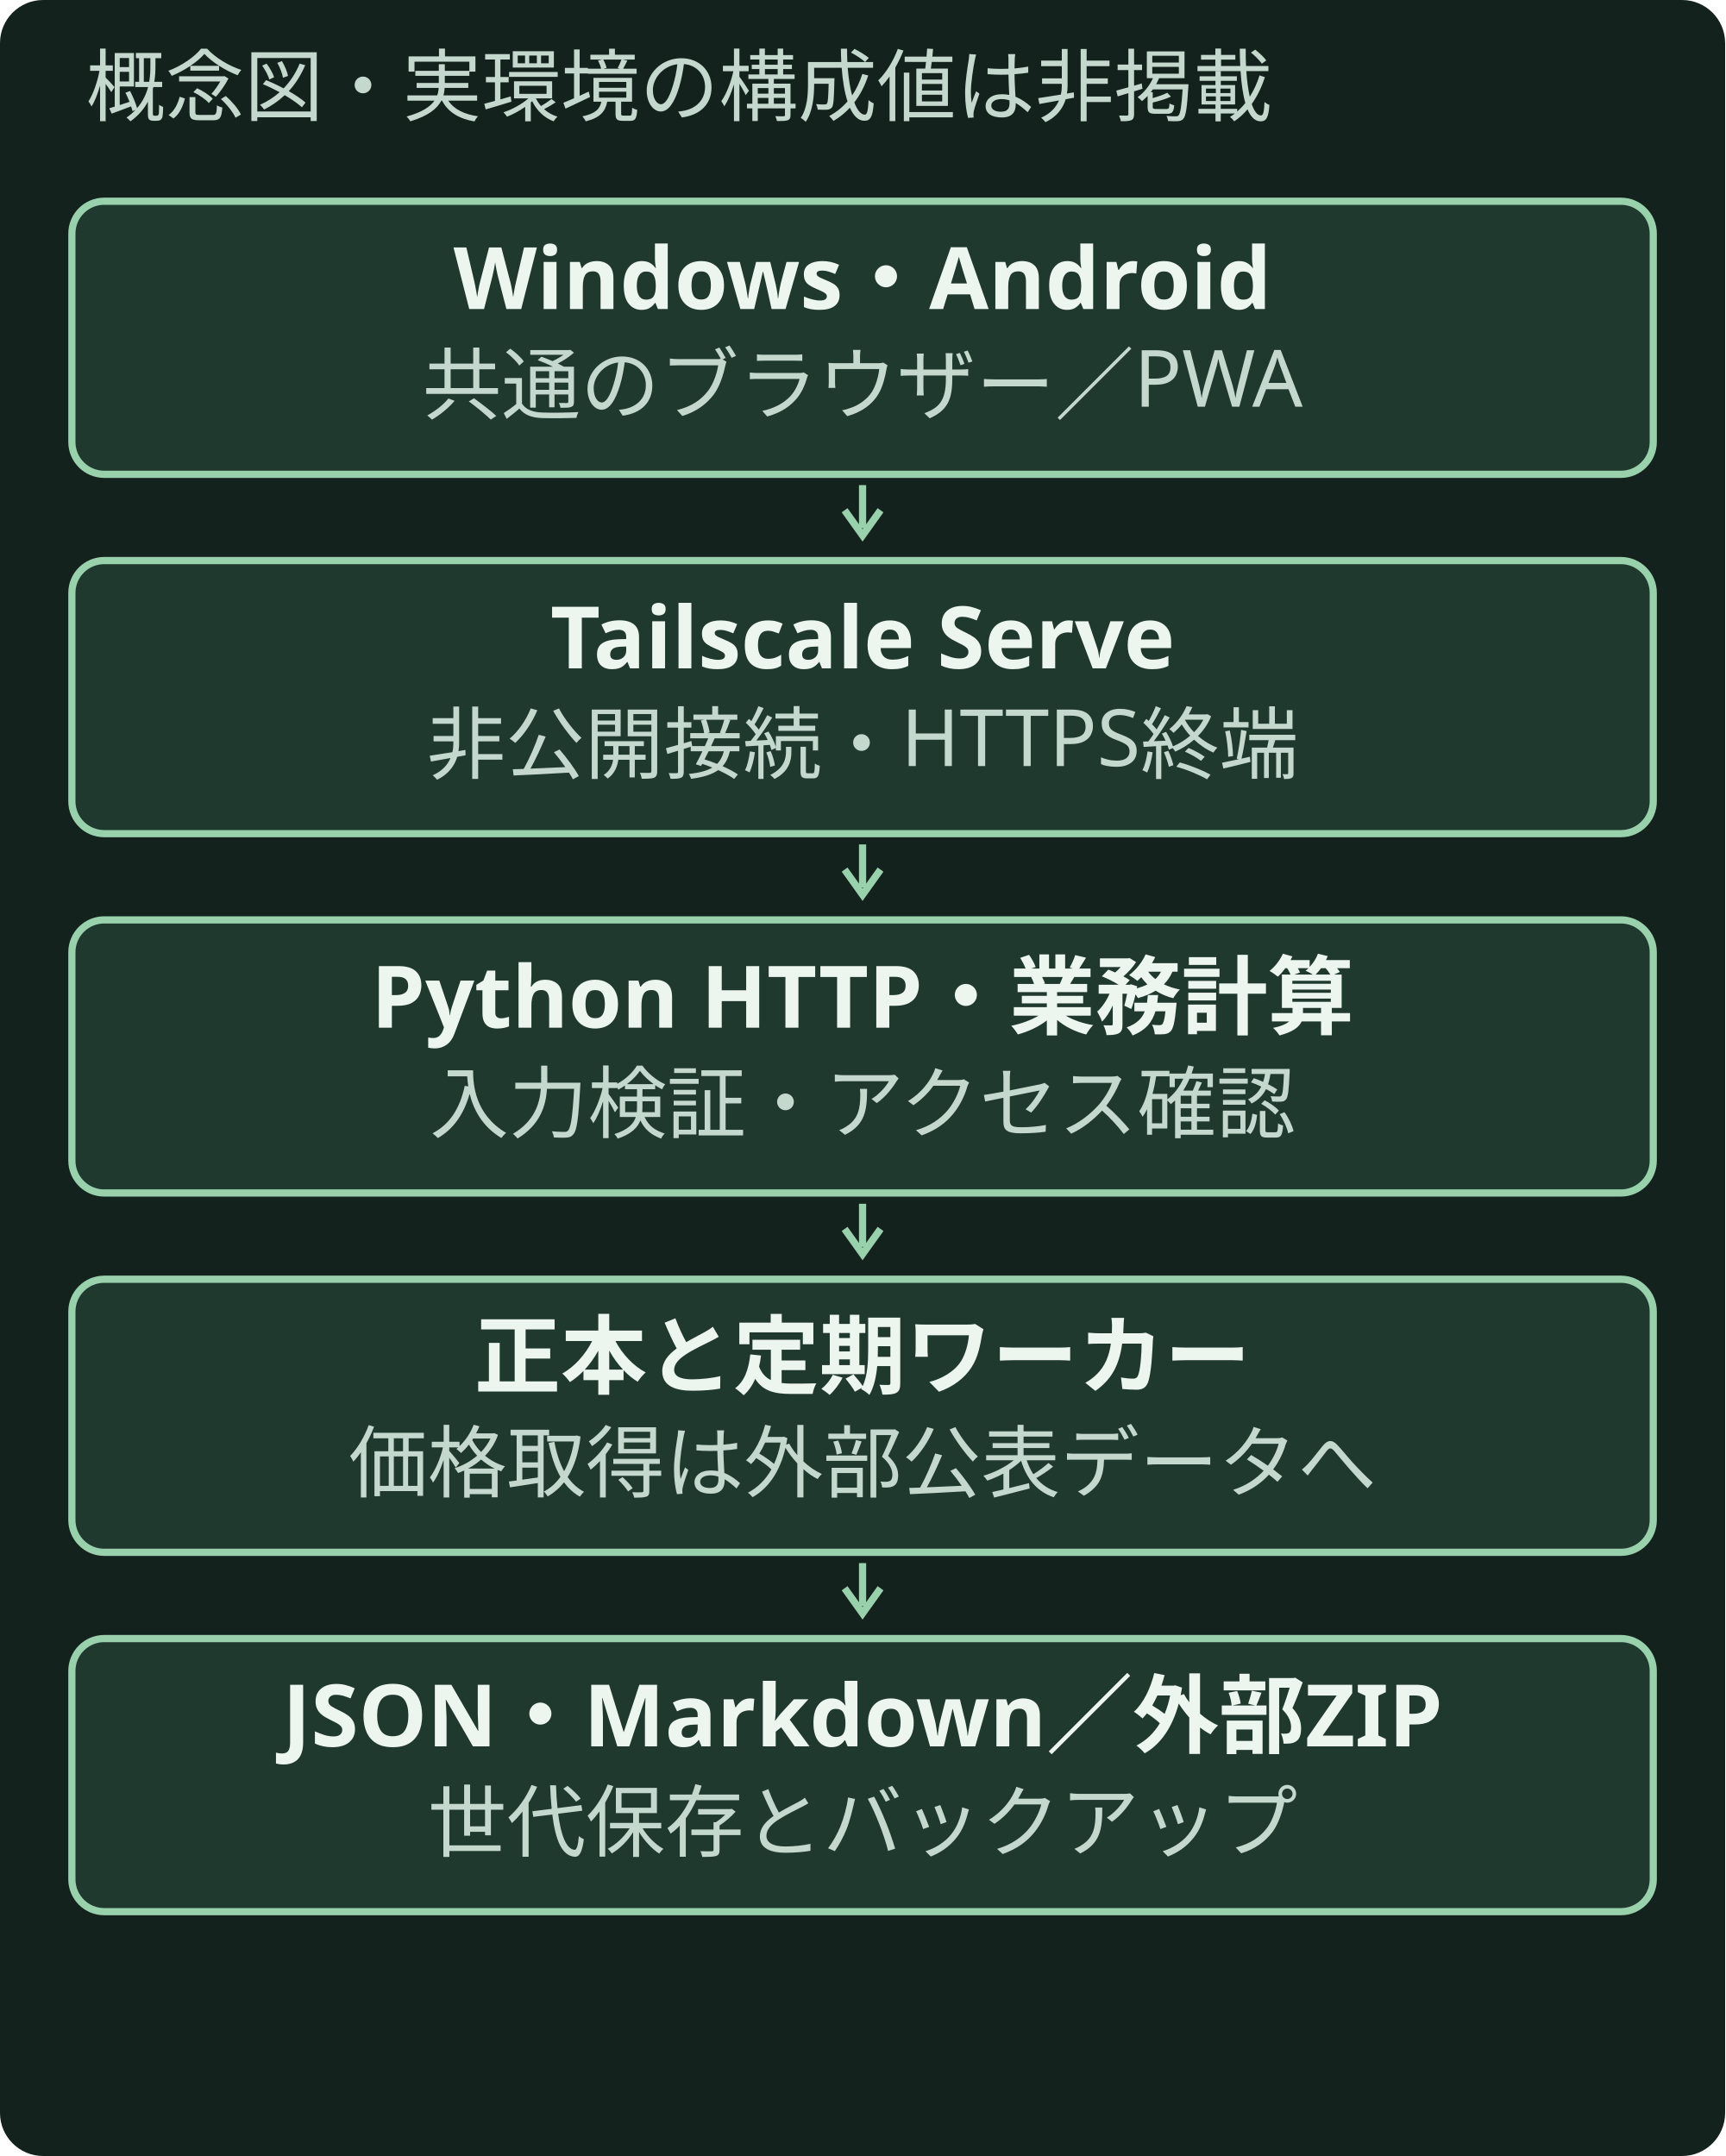
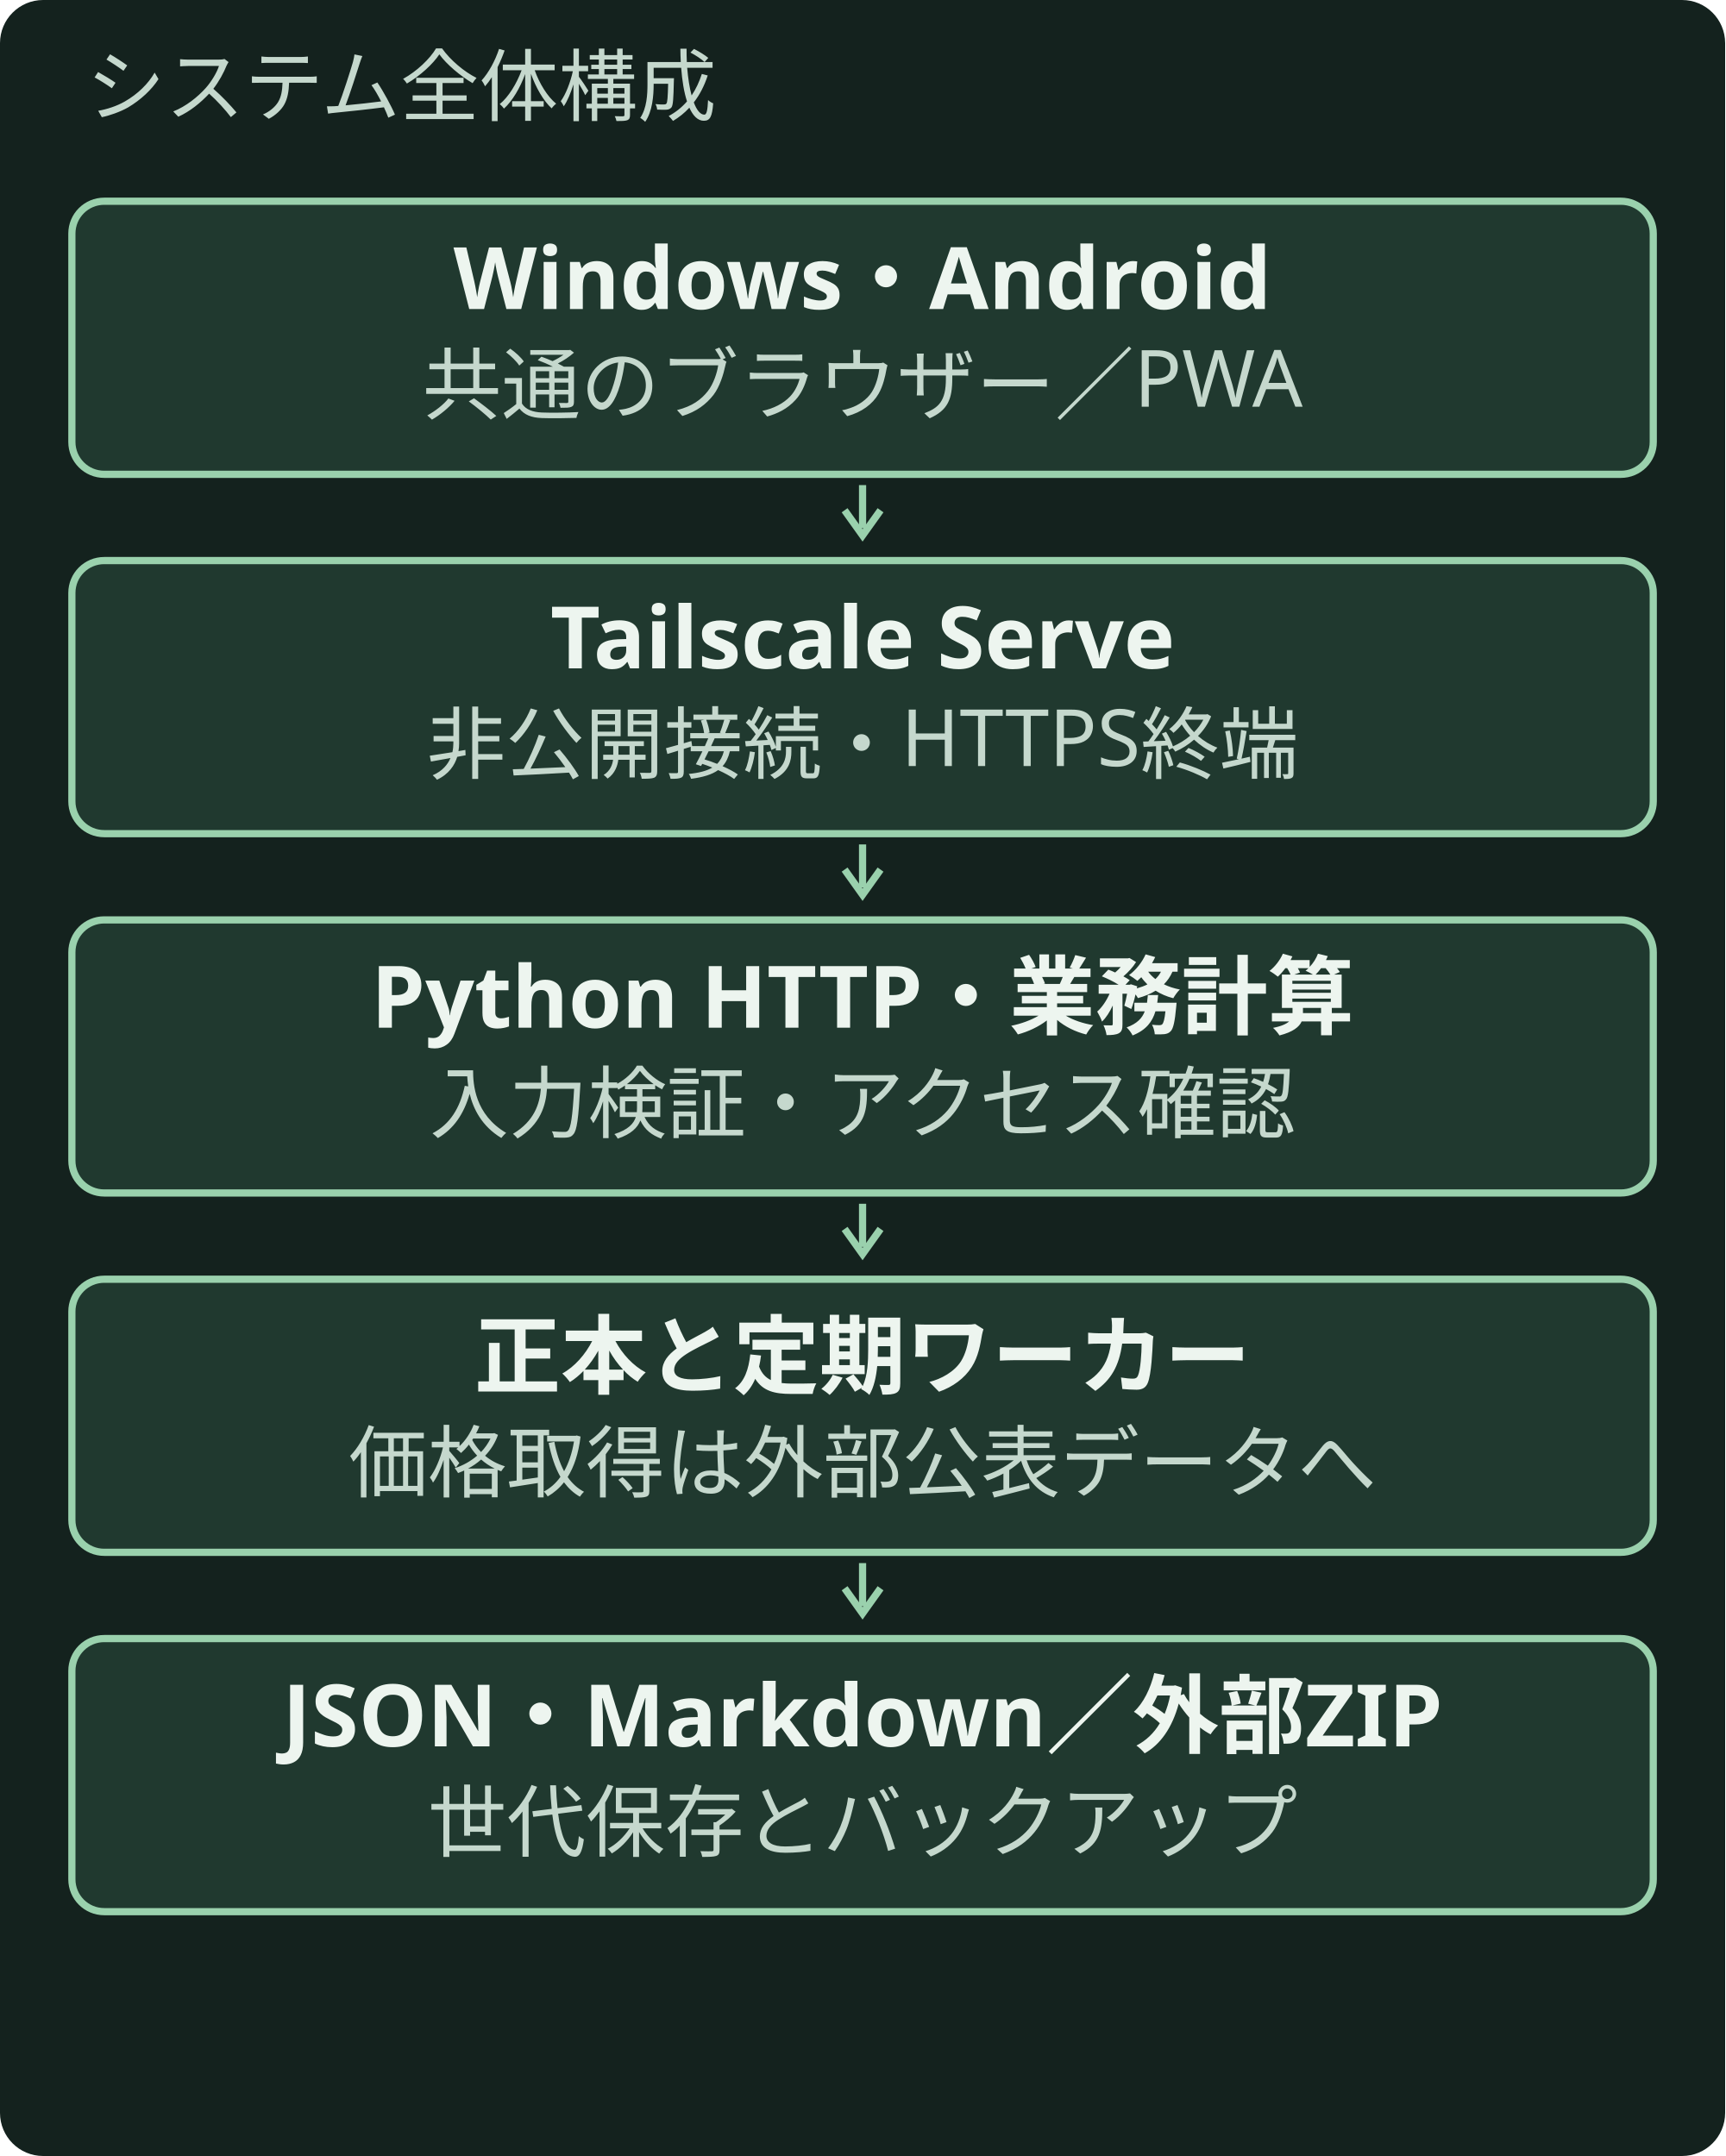
<svg xmlns="http://www.w3.org/2000/svg" width="480" height="600" viewBox="0 0 480 600" role="img" aria-labelledby="title desc">
  <rect width="480" height="600" rx="12" fill="#14221e" />
-   <text x="24" y="32" fill="#c5d8cd" font-family="sans-serif" font-size="22">概念図・実環境の構成値は非掲載</text>
+   <text x="24" y="32" fill="#c5d8cd" font-family="sans-serif" font-size="22">システム全体構成</text>
  <rect x="20" y="56" width="440" height="76" rx="9" fill="#20392f" stroke="#9ad1ad" stroke-width="2" />
  <text x="240" y="86" text-anchor="middle" fill="#edf5ef" font-family="sans-serif" font-size="24" font-weight="600">Windows・Android</text>
  <text x="240" y="115" text-anchor="middle" fill="#c5d8cd" font-family="sans-serif" font-size="22">共通のブラウザー／PWA</text>
  <path d="M240 135 V147" fill="none" stroke="#9ad1ad" stroke-width="2" />
  <path d="M235 142 L240 149 L245 142" fill="none" stroke="#9ad1ad" stroke-width="2" />
  <rect x="20" y="156" width="440" height="76" rx="9" fill="#20392f" stroke="#9ad1ad" stroke-width="2" />
  <text x="240" y="186" text-anchor="middle" fill="#edf5ef" font-family="sans-serif" font-size="24" font-weight="600">Tailscale Serve</text>
  <text x="240" y="215" text-anchor="middle" fill="#c5d8cd" font-family="sans-serif" font-size="22">非公開接続・HTTPS終端</text>
  <path d="M240 235 V247" fill="none" stroke="#9ad1ad" stroke-width="2" />
  <path d="M235 242 L240 249 L245 242" fill="none" stroke="#9ad1ad" stroke-width="2" />
  <rect x="20" y="256" width="440" height="76" rx="9" fill="#20392f" stroke="#9ad1ad" stroke-width="2" />
  <text x="240" y="286" text-anchor="middle" fill="#edf5ef" font-family="sans-serif" font-size="24" font-weight="600">Python HTTP・業務計算</text>
  <text x="240" y="315" text-anchor="middle" fill="#c5d8cd" font-family="sans-serif" font-size="22">入力検証・アクセス確認</text>
  <path d="M240 335 V347" fill="none" stroke="#9ad1ad" stroke-width="2" />
  <path d="M235 342 L240 349 L245 342" fill="none" stroke="#9ad1ad" stroke-width="2" />
  <rect x="20" y="356" width="440" height="76" rx="9" fill="#20392f" stroke="#9ad1ad" stroke-width="2" />
  <text x="240" y="386" text-anchor="middle" fill="#edf5ef" font-family="sans-serif" font-size="24" font-weight="600">正本と定期ワーカー</text>
  <text x="240" y="415" text-anchor="middle" fill="#c5d8cd" font-family="sans-serif" font-size="22">価格取得は外部公表データへ</text>
  <path d="M240 435 V447" fill="none" stroke="#9ad1ad" stroke-width="2" />
  <path d="M235 442 L240 449 L245 442" fill="none" stroke="#9ad1ad" stroke-width="2" />
  <rect x="20" y="456" width="440" height="76" rx="9" fill="#20392f" stroke="#9ad1ad" stroke-width="2" />
  <text x="240" y="486" text-anchor="middle" fill="#edf5ef" font-family="sans-serif" font-size="24" font-weight="600">JSON・Markdown／外部ZIP</text>
  <text x="240" y="515" text-anchor="middle" fill="#c5d8cd" font-family="sans-serif" font-size="22">世代保存とバックアップ</text>
</svg>
